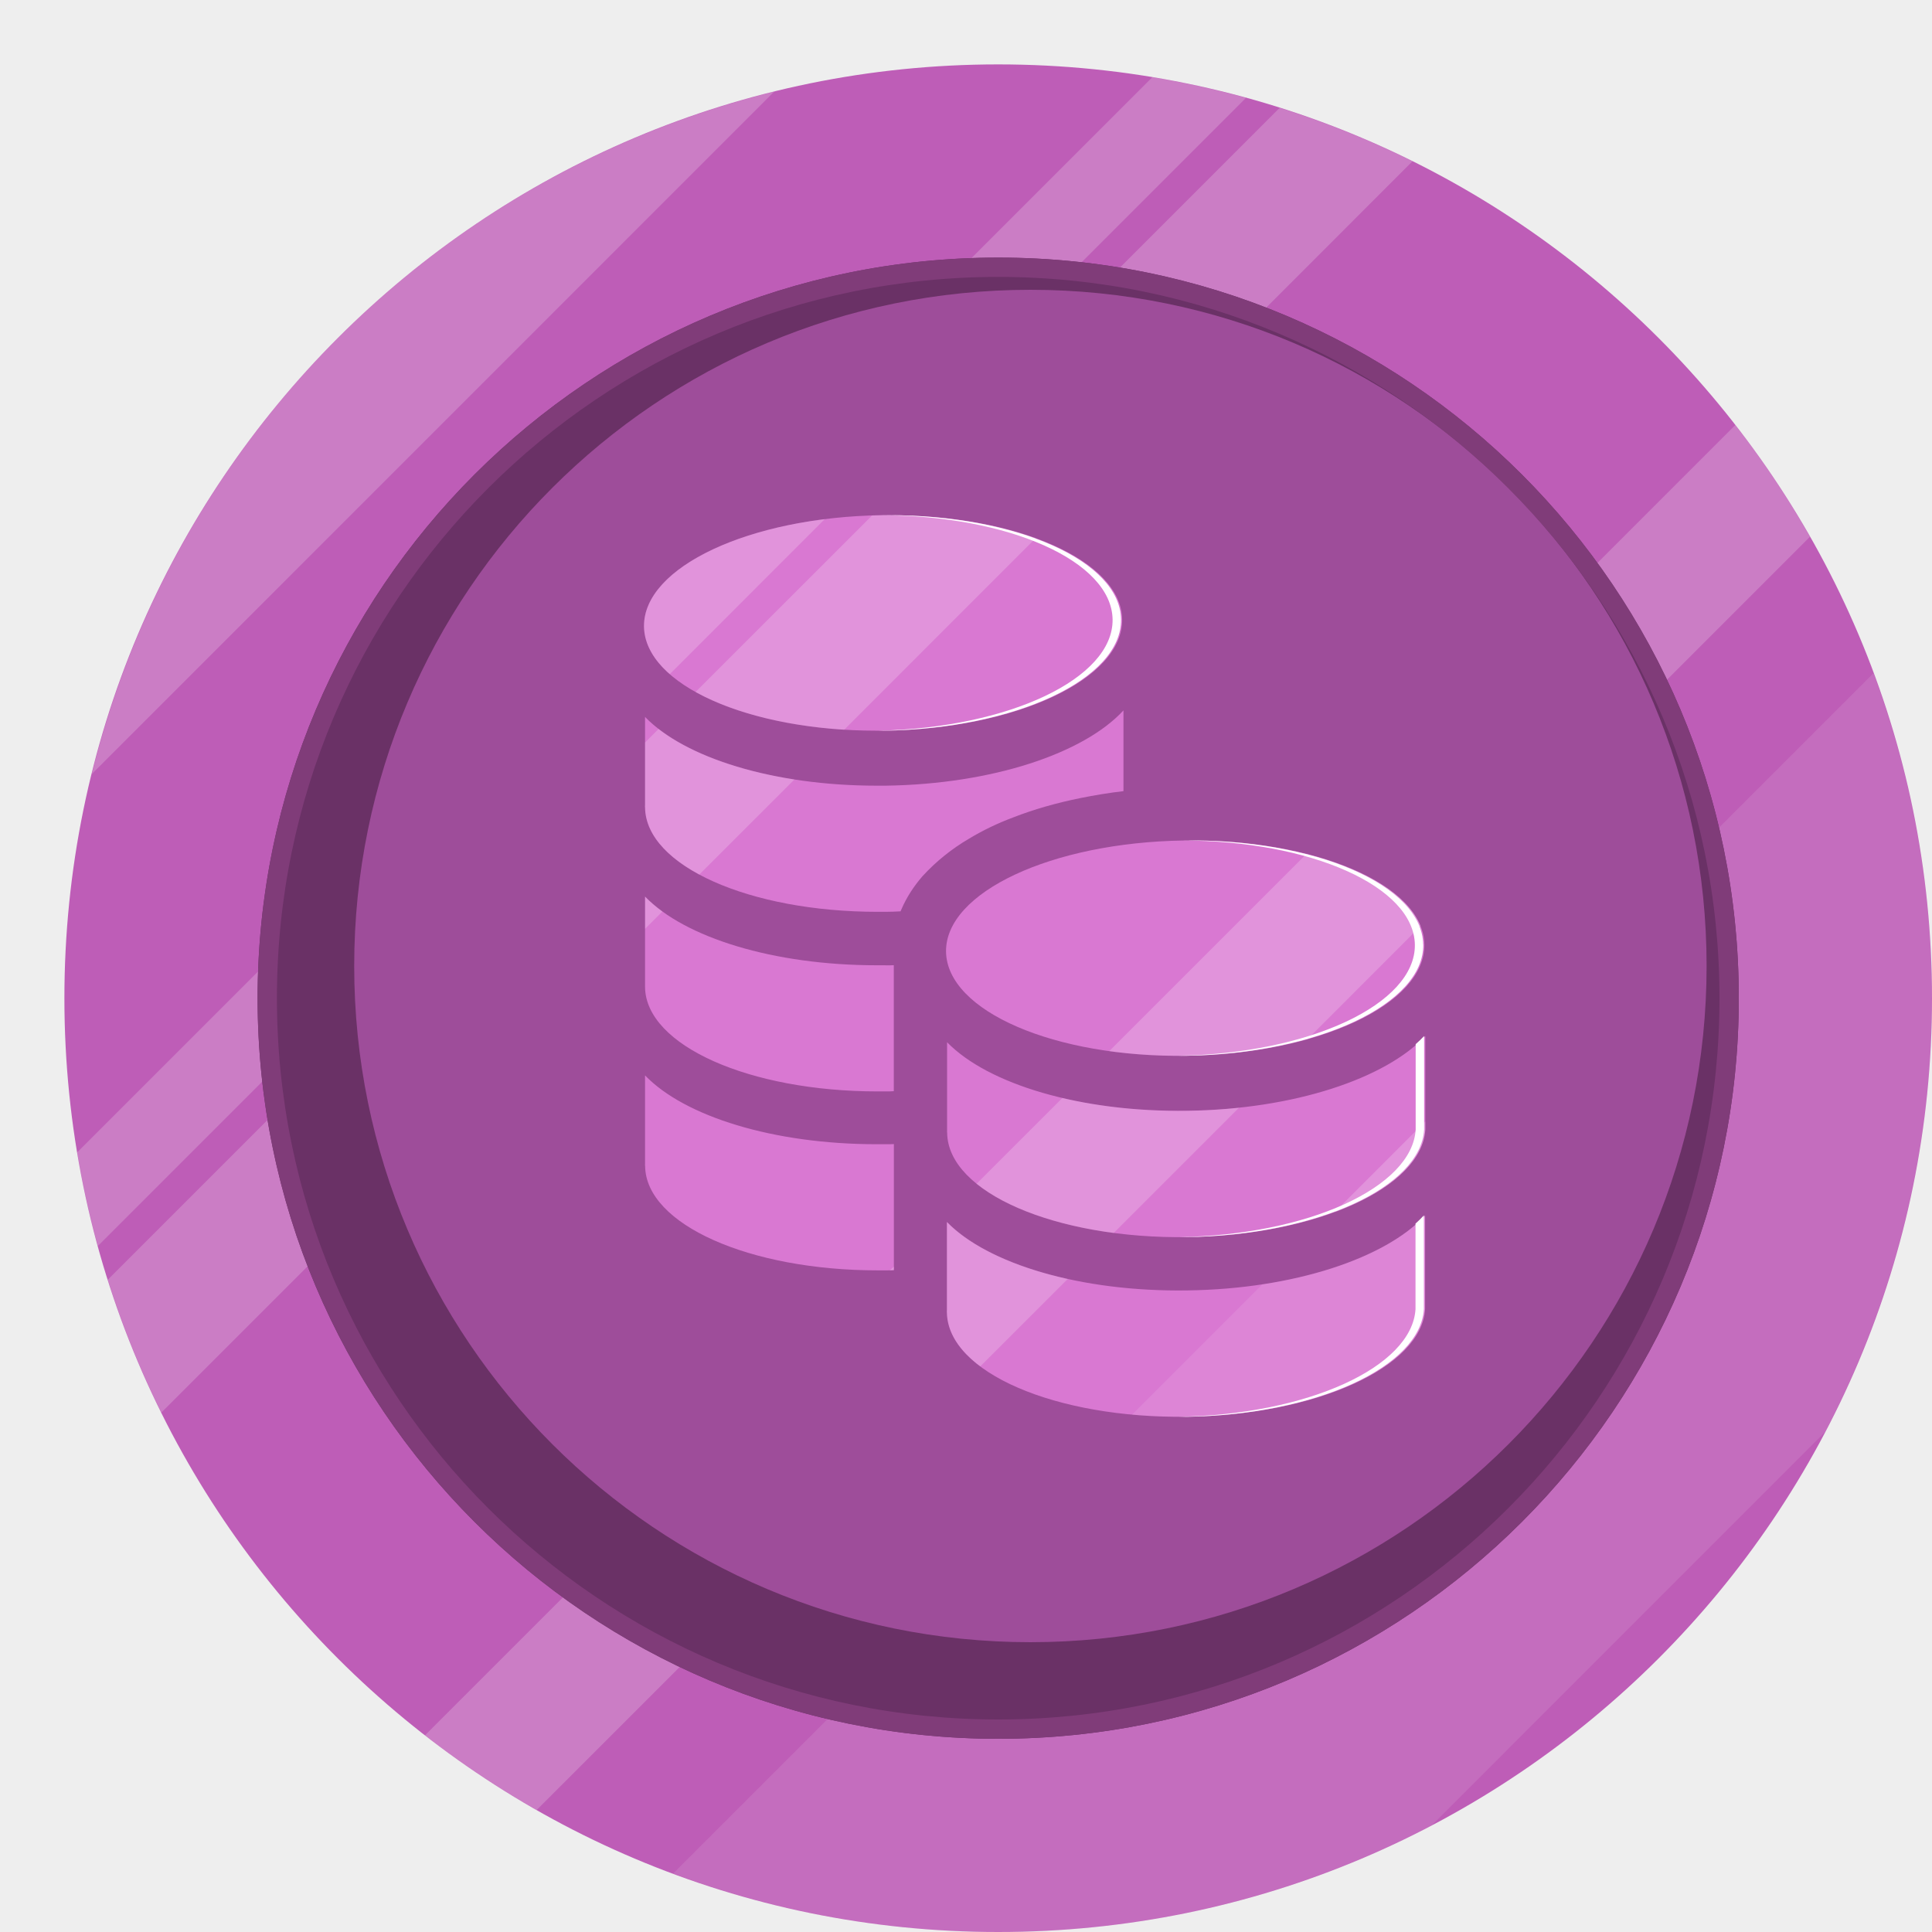
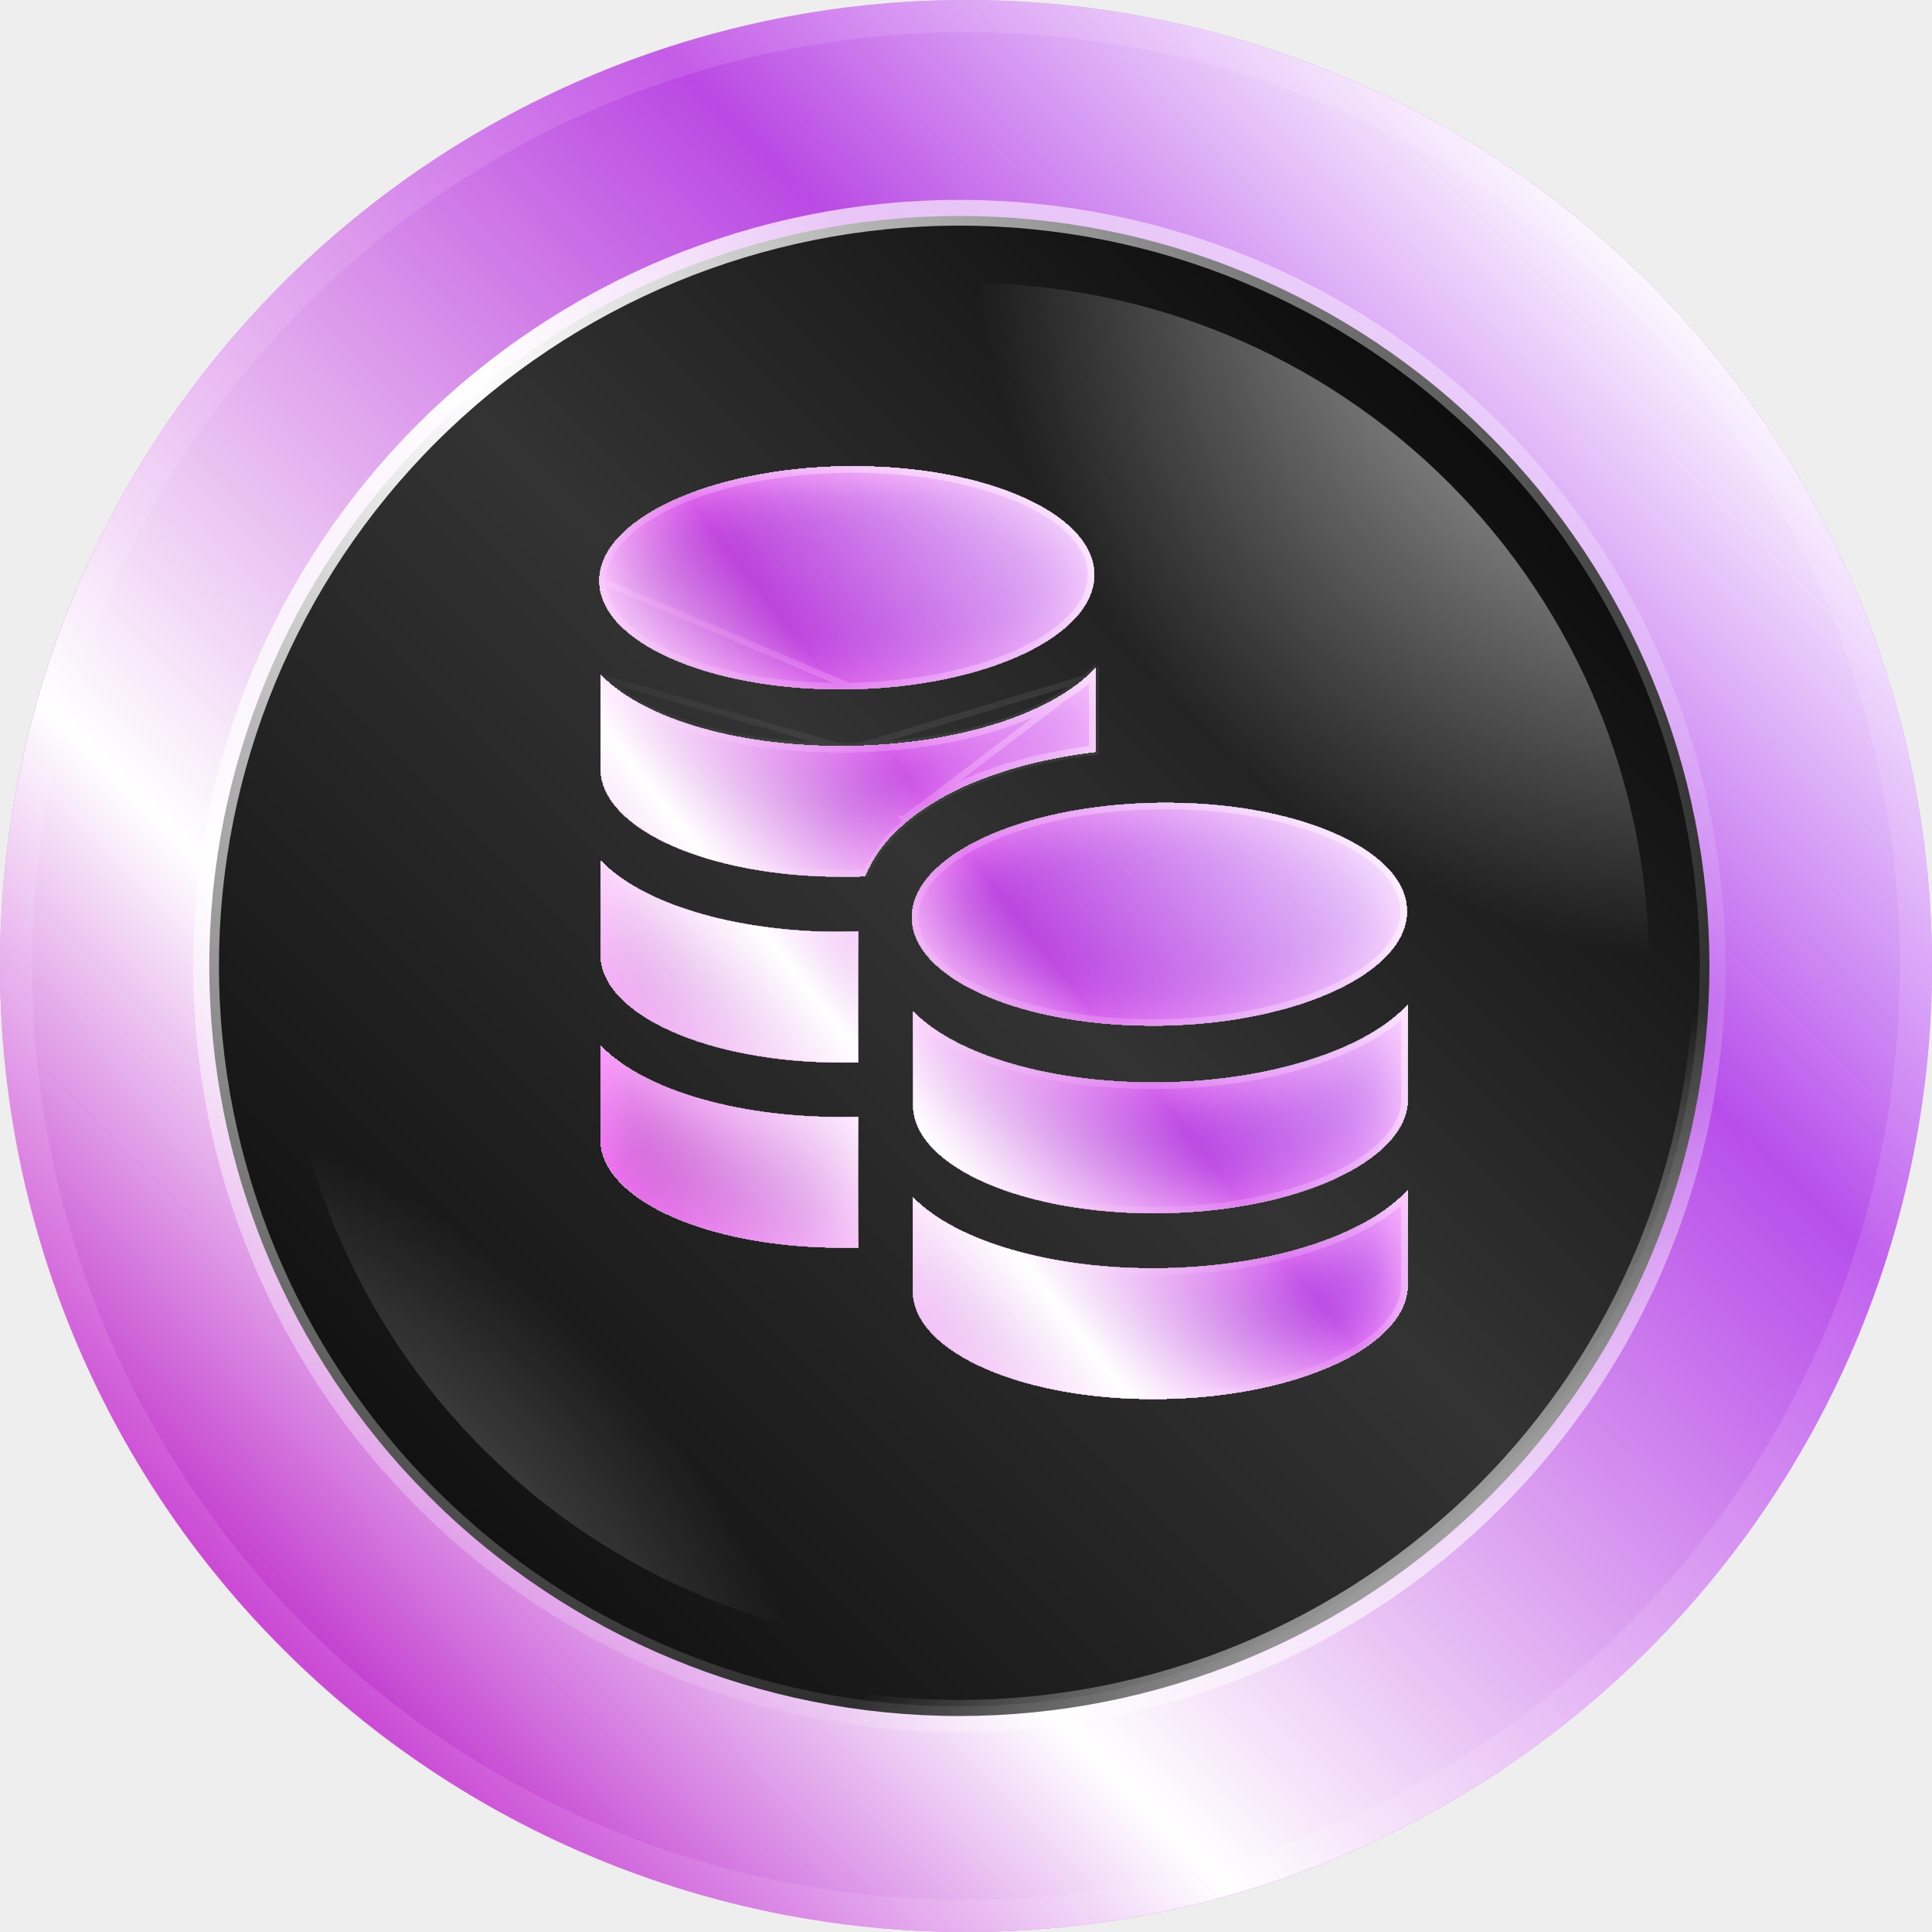
<svg xmlns="http://www.w3.org/2000/svg" width="24" height="24" viewBox="0 0 24 24" fill="none">
-   <path fill="#000" fill-opacity=".01" d="M0 0h24v24H0z" />
-   <path d="M.8 12.4a11.6 11.6 0 1 1 23.2 0 11.6 11.6 0 0 1-23.2 0z" fill="#BE5DB7" />
-   <path d="M15.478 1.216c-.382-.105-.77-.191-1.163-.257L.959 14.315c.066.393.151.78.257 1.163L15.478 1.216zM2.004 17.547a11.605 11.605 0 0 1-.665-1.65L15.896 1.34c.567.179 1.119.4 1.65.664L2.005 17.547zM6.667 22.484a11.598 11.598 0 0 1-1.388-.927L21.557 5.28c.343.441.653.905.927 1.388L6.667 22.484z" fill="#fff" fill-opacity=".2" />
-   <path d="M17.788 22.673a11.59 11.59 0 0 1-9.426.601L23.274 8.362a11.598 11.598 0 0 1-.602 9.426l-4.884 4.885z" fill="#fff" fill-opacity=".1" />
-   <path d="m1.139 9.617 8.477-8.478A11.6 11.6 0 0 0 1.14 9.617z" fill="#fff" fill-opacity=".2" />
-   <path d="M3.2 12.4a9.2 9.2 0 1 1 18.4 0 9.2 9.2 0 0 1-18.4 0z" fill="#6A3166" />
-   <path d="M4.4 12a8.4 8.4 0 1 1 16.8 0 8.4 8.4 0 0 1-16.8 0z" fill="#9E4D9A" />
-   <path d="M3.32 12.4a9.08 9.08 0 1 1 18.16 0 9.08 9.08 0 0 1-18.16 0z" stroke="#803C79" stroke-width=".24" />
-   <path d="M10.99 9.077h-.1c-1.593 0-2.88-.57-2.89-1.294-.01-.737 1.31-1.359 2.953-1.383h.1c1.593 0 2.876.57 2.887 1.294.01.74-1.31 1.359-2.95 1.383zM14.744 13.115c1.64-.024 2.962-.643 2.95-1.382-.01-.738-1.35-1.317-2.99-1.292-1.642.025-2.963.644-2.952 1.382.012.738 1.35 1.317 2.992 1.292zM17.706 15.095l-.003.003v-.003h.003zM17.703 15.098v1.164c-.043.719-1.343 1.313-2.95 1.337-1.64.025-2.98-.553-2.99-1.294-.002-.01-.001-.02 0-.03V15.18c.505.519 1.656.87 2.987.85 1.327-.018 2.46-.4 2.953-.93z" fill="#D978D2" />
-   <path d="M11.766 12.948c.505.518 1.655.87 2.987.85 1.326-.018 2.46-.402 2.953-.928v1.161c-.044.719-1.343 1.313-2.95 1.337-1.64.024-2.98-.554-2.99-1.294a.127.127 0 0 1-.001-.03v-1.096zM11.001 11.991h-.108c-1.286 0-2.388-.345-2.88-.853V12.264c.011.724 1.297 1.294 2.89 1.294h.1c.033 0 .068 0 .1-.003V11.99c-.034.002-.067.002-.102.002zM12.587 10.154c.256-.1.537-.18.834-.24.173-.035.352-.065.535-.086V8.825c-.491.533-1.626.916-2.955.935h-.108c-1.286 0-2.388-.346-2.88-.854v1.097a.13.13 0 0 0 0 .03c.011.724 1.297 1.294 2.89 1.294h.1c.063 0 .125-.003.184-.006l.009-.021c.067-.157.159-.295.264-.416a2.484 2.484 0 0 1 .58-.467c.171-.103.352-.19.547-.263zM8.014 13.36c.491.509 1.593.854 2.879.854h.108a1.204 1.204 0 0 0 .103-.002v1.566c-.033.003-.068.003-.1.003h-.1c-1.594 0-2.88-.57-2.89-1.294-.002-.01-.002-.022-.001-.032v-1.094z" fill="#D978D2" />
-   <path d="M10.914 9.077h.062c1.64-.024 2.96-.643 2.95-1.383-.011-.724-1.294-1.294-2.888-1.294H10.895h.038c1.594 0 2.877.57 2.888 1.295.01.733-1.287 1.347-2.907 1.382zM17.68 11.733c.011.739-1.31 1.357-2.951 1.382h-.103c1.64-.024 2.96-.643 2.95-1.38-.012-.724-1.295-1.293-2.889-1.294h.002c1.64-.025 2.98.554 2.99 1.292zM17.69 15.095l-.002.003v-.003h.003zM14.637 17.6h.101c1.608-.025 2.907-.62 2.95-1.338v-1.164a1.537 1.537 0 0 1-.104.102v1.063c-.044.718-1.341 1.312-2.947 1.337zM17.586 12.971c.038-.033.073-.067.105-.101v1.161c-.043.719-1.343 1.313-2.95 1.337h-.102c1.606-.024 2.904-.618 2.947-1.336v-1.06z" fill="#fff" />
-   <path d="m8.014 9.223.167-.168c.378.294.975.517 1.688.628l-1.182 1.181c-.417-.223-.669-.512-.673-.831a.13.13 0 0 1-.001-.03v-.78zM8.229 11.323l-.215.215v-.4c.062.064.134.126.215.185zM10.487 9.065c-.745-.046-1.397-.218-1.847-.469l2.194-2.193.119-.003h.1c.688 0 1.318.106 1.813.285l-2.379 2.38zM10.245 6.449 8.32 8.375c-.202-.177-.317-.378-.32-.592-.01-.628.947-1.172 2.245-1.334zM17.647 11.504l-1.405 1.406c-.439.123-.95.197-1.498.205a6.356 6.356 0 0 1-.965-.057l2.45-2.45c.731.184 1.262.508 1.418.896zM13.197 13.64c.463.109.993.167 1.556.159.219-.003.432-.016.638-.038l-1.556 1.556c-.73-.096-1.34-.318-1.704-.612l1.066-1.065zM11.056 15.78l.048-.047v.045a.749.749 0 0 1-.048.003zM16.579 15.058l1.127-1.127v.1c-.025.41-.46.78-1.127 1.027z" fill="#fff" fill-opacity=".2" />
-   <path d="m15.682 15.954-1.619 1.62c.222.02.453.029.69.025 1.607-.024 2.907-.618 2.95-1.337v-1.164l.003-.003h-.003v.003c-.373.401-1.11.717-2.02.856z" fill="#fff" fill-opacity=".1" />
-   <path d="m13.265 15.887-1.088 1.087c-.26-.194-.41-.422-.414-.669-.002-.01-.001-.02 0-.03V15.18c.302.31.836.561 1.502.708z" fill="#fff" fill-opacity=".2" />
+   <rect width="24" height="24" fill="black" fill-opacity="0.01" />
+   <path d="M0 12C0 8.817 1.264 5.765 3.515 3.515C5.765 1.264 8.817 0 12 0C15.182 0 18.235 1.264 20.485 3.515C22.735 5.765 24 8.817 24 12C24 13.576 23.689 15.136 23.086 16.592C22.483 18.048 21.599 19.371 20.485 20.485C19.371 21.6 18.048 22.483 16.592 23.087C15.136 23.69 13.576 24 12 24C8.817 24 5.765 22.736 3.515 20.485C1.264 18.235 0 15.183 0 12Z" fill="url(#paint0_linear_2731_74034)" />
+   <path d="M0.2 12C0.2 8.87 1.443 5.869 3.656 3.656C5.869 1.443 8.87 0.2 12 0.2C15.129 0.2 18.131 1.443 20.344 3.656C22.556 5.869 23.8 8.87 23.8 12C23.8 13.55 23.494 15.084 22.901 16.516C22.308 17.947 21.439 19.248 20.344 20.344C19.248 21.44 17.947 22.309 16.515 22.902C15.084 23.495 13.549 23.8 12 23.8C8.87 23.8 5.869 22.557 3.656 20.344C1.443 18.131 0.2 15.13 0.2 12Z" stroke="white" stroke-opacity="0.3" stroke-width="0.4" style="mix-blend-mode:soft-light" />
+   <g style="mix-blend-mode:hard-light">
+     <path d="M0 12C0 8.817 1.264 5.765 3.515 3.515C5.765 1.264 8.817 0 12 0C15.182 0 18.235 1.264 20.485 3.515C22.735 5.765 24 8.817 24 12C24 13.576 23.689 15.136 23.086 16.592C22.483 18.048 21.599 19.371 20.485 20.485C19.371 21.6 18.048 22.483 16.592 23.087C15.136 23.69 13.576 24 12 24C8.817 24 5.765 22.736 3.515 20.485C1.264 18.235 0 15.183 0 12Z" fill="url(#paint1_linear_2731_74034)" style="mix-blend-mode:overlay" />
+   </g>
+   <path d="M2.6 12C2.6 9.529 3.582 7.159 5.329 5.412C7.077 3.664 9.446 2.683 11.918 2.683C14.389 2.683 16.758 3.664 18.506 5.412C20.253 7.159 21.235 9.529 21.235 12C21.235 13.224 20.994 14.435 20.525 15.566C20.057 16.696 19.371 17.723 18.506 18.588C17.641 19.453 16.613 20.14 15.483 20.608C14.353 21.076 13.141 21.317 11.918 21.317C9.446 21.317 7.077 20.336 5.329 18.588C3.582 16.841 2.6 14.471 2.6 12Z" fill="url(#paint2_linear_2731_74034)" stroke="url(#paint3_linear_2731_74034)" stroke-width="0.4" />
+   <path d="M6 6C7.591 4.409 9.75 3.515 12 3.515C14.25 3.515 16.409 4.409 18 6C19.591 7.591 20.485 9.75 20.485 12C20.485 14.25 19.591 16.409 18 18C17.212 18.788 16.276 19.413 15.247 19.839C14.218 20.265 13.114 20.485 12 20.485C10.886 20.485 9.782 20.265 8.753 19.839C7.723 19.413 6.788 18.788 6 18C4.409 16.409 3.515 14.25 3.515 12C3.515 9.75 4.409 7.591 6 6Z" fill="url(#paint4_radial_2731_74034)" />
+   <path d="M18 18C16.409 19.591 14.25 20.485 12 20.485C9.75 20.485 7.591 19.591 6 18C4.409 16.409 3.515 14.25 3.515 12C3.515 9.75 4.409 7.591 6 6C6.788 5.212 7.723 4.587 8.753 4.161C9.782 3.734 10.886 3.515 12 3.515C13.114 3.515 14.218 3.734 15.247 4.161C16.276 4.587 17.212 5.212 18 6C19.591 7.591 20.485 9.75 20.485 12C20.485 14.25 19.591 16.409 18 18Z" fill="url(#paint5_radial_2731_74034)" />
+   <path d="M2.56 12C2.56 9.518 3.546 7.138 5.301 5.383C7.056 3.629 9.436 2.643 11.918 2.643C14.399 2.643 16.779 3.629 18.534 5.383C20.289 7.138 21.275 9.518 21.275 12C21.275 13.229 21.033 14.445 20.562 15.581C20.092 16.716 19.403 17.748 18.534 18.616C17.665 19.485 16.634 20.175 15.498 20.645C14.363 21.115 13.146 21.357 11.918 21.357C9.436 21.357 7.056 20.371 5.301 18.616C3.546 16.862 2.56 14.482 2.56 12Z" stroke="url(#paint6_radial_2731_74034)" stroke-width="0.32" />
+   <g filter="url(#filter0_i_2731_74034)">
+     <path d="M10.541 8.562H10.437C8.789 8.562 7.459 7.973 7.447 7.224C7.436 6.461 8.803 5.818 10.502 5.793H10.605C12.254 5.793 13.581 6.383 13.592 7.132C13.603 7.897 12.237 8.537 10.541 8.562Z" fill="url(#paint7_linear_2731_74034)" />
+     <path d="M14.423 12.74C16.121 12.714 17.488 12.074 17.476 11.31C17.465 10.547 16.079 9.948 14.382 9.974C12.684 9.999 11.318 10.639 11.329 11.403C11.341 12.167 12.726 12.765 14.423 12.74Z" fill="url(#paint8_linear_2731_74034)" />
+     <path d="M17.487 14.788L17.485 14.791V14.788H17.487Z" fill="url(#paint9_linear_2731_74034)" />
+     <path d="M17.485 14.791V15.995C17.44 16.739 16.096 17.353 14.433 17.378C12.737 17.404 11.351 16.806 11.34 16.04C11.338 16.029 11.339 16.019 11.339 16.009C11.339 16.004 11.34 15.998 11.34 15.992V14.875C11.862 15.411 13.053 15.775 14.43 15.755C15.803 15.736 16.975 15.34 17.485 14.791Z" fill="url(#paint10_linear_2731_74034)" />
+     <path d="M11.343 12.567C11.865 13.103 13.056 13.466 14.433 13.447C15.805 13.427 16.979 13.031 17.487 12.486V13.687C17.443 14.431 16.099 15.045 14.436 15.07C12.74 15.096 11.354 14.498 11.343 13.732C11.341 13.721 11.341 13.711 11.342 13.701C11.342 13.696 11.343 13.69 11.343 13.684V12.567Z" fill="url(#paint11_linear_2731_74034)" />
+     <path d="M10.552 11.577H10.44C9.11 11.577 7.97 11.22 7.461 10.694V11.812C7.461 11.818 7.461 11.823 7.461 11.828C7.46 11.838 7.459 11.848 7.461 11.86C7.472 12.608 8.803 13.198 10.451 13.198H10.555C10.588 13.198 10.624 13.198 10.658 13.195V11.574C10.622 11.577 10.588 11.577 10.552 11.577Z" fill="url(#paint12_linear_2731_74034)" />
+     <path d="M12.192 9.677C12.457 9.574 12.748 9.49 13.056 9.428C13.234 9.392 13.419 9.361 13.609 9.339V8.302C13.1 8.853 11.927 9.249 10.552 9.269H10.44C9.11 9.269 7.97 8.911 7.461 8.386V9.504C7.461 9.509 7.461 9.515 7.461 9.52C7.46 9.53 7.459 9.54 7.461 9.551C7.472 10.3 8.803 10.89 10.451 10.89H10.555C10.619 10.89 10.683 10.887 10.745 10.884C10.747 10.876 10.75 10.867 10.753 10.862C10.823 10.7 10.918 10.557 11.027 10.431C11.1 10.348 11.181 10.272 11.264 10.202C11.376 10.107 11.499 10.023 11.628 9.948C11.804 9.842 11.991 9.752 12.192 9.677Z" fill="url(#paint13_linear_2731_74034)" />
+     <path d="M7.461 12.994C7.97 13.519 9.11 13.877 10.44 13.877H10.552C10.568 13.877 10.585 13.876 10.603 13.876C10.621 13.875 10.639 13.874 10.658 13.874V15.495C10.624 15.498 10.588 15.498 10.555 15.498H10.451C8.803 15.498 7.472 14.908 7.461 14.159C7.459 14.148 7.46 14.136 7.461 14.126C7.461 14.121 7.461 14.116 7.461 14.112V12.994Z" fill="url(#paint14_linear_2731_74034)" />
+   </g>
+   <path d="M10.552 9.309V9.309H10.44C9.772 9.309 9.15 9.219 8.631 9.063C8.156 8.92 7.764 8.72 7.501 8.48V9.504C7.501 9.511 7.501 9.517 7.501 9.522L7.501 9.522C7.5 9.533 7.5 9.539 7.501 9.545L7.502 9.551L7.501 9.551C7.506 9.9 7.821 10.225 8.358 10.465C8.892 10.703 9.631 10.85 10.451 10.85H10.555C10.609 10.85 10.663 10.848 10.716 10.845C10.716 10.845 10.717 10.845 10.717 10.845C10.717 10.845 10.717 10.844 10.717 10.844L10.72 10.845C10.727 10.845 10.735 10.845 10.743 10.844L10.743 10.857L10.753 10.862M10.552 9.309L7.501 8.426C8.028 8.929 9.144 9.269 10.44 9.269H10.552C11.892 9.25 13.04 8.873 13.569 8.344V8.4M10.552 9.309L10.552 9.309C11.243 9.299 11.884 9.195 12.417 9.023C12.905 8.866 13.305 8.651 13.569 8.4M10.552 9.309L13.569 8.4M10.753 10.862L10.743 10.858L10.745 10.884C10.747 10.876 10.75 10.867 10.753 10.862ZM10.753 10.862C10.823 10.7 10.918 10.557 11.027 10.431C11.1 10.348 11.181 10.272 11.264 10.202M11.264 10.202C11.376 10.107 11.499 10.023 11.628 9.948C11.804 9.842 11.991 9.752 12.192 9.677C12.457 9.574 12.748 9.49 13.056 9.428C13.234 9.392 13.419 9.361 13.609 9.339V8.36C13.596 8.373 13.582 8.387 13.569 8.4M11.264 10.202L11.239 10.172C11.239 10.172 11.239 10.172 11.239 10.172M11.264 10.202L11.238 10.172C11.239 10.172 11.239 10.172 11.239 10.172M13.569 8.4V9.303C13.39 9.325 13.216 9.355 13.048 9.389L13.056 9.428L13.048 9.389C12.738 9.451 12.445 9.535 12.178 9.64C11.975 9.716 11.785 9.806 11.607 9.914M13.569 8.4L11.239 10.172M11.607 9.914C11.607 9.914 11.607 9.914 11.607 9.914L11.628 9.948L11.607 9.914C11.607 9.914 11.607 9.914 11.607 9.914ZM11.607 9.914C11.477 9.99 11.352 10.075 11.239 10.172M10.54 8.522H10.437C9.617 8.522 8.878 8.376 8.345 8.137C7.807 7.898 7.493 7.573 7.487 7.223L10.54 8.522ZM10.54 8.522C11.384 8.51 12.144 8.344 12.69 8.088C13.239 7.831 13.557 7.49 13.552 7.132C13.547 6.783 13.233 6.458 12.696 6.218C12.163 5.98 11.425 5.833 10.605 5.833H10.502C9.657 5.846 8.896 6.012 8.35 6.268C7.8 6.526 7.482 6.867 7.487 7.223L10.54 8.522ZM17.445 14.888V15.994C17.423 16.341 17.095 16.672 16.549 16.92C16.006 17.167 15.26 17.326 14.433 17.338C13.589 17.351 12.824 17.209 12.271 16.969C11.713 16.728 11.385 16.397 11.38 16.039L11.38 16.039L11.379 16.034C11.378 16.027 11.379 16.022 11.379 16.011L11.379 16.011C11.38 16.006 11.38 15.999 11.38 15.992V14.969C11.651 15.214 12.059 15.418 12.553 15.562C13.093 15.719 13.739 15.805 14.431 15.795C15.121 15.785 15.761 15.681 16.293 15.51C16.78 15.353 17.18 15.139 17.445 14.888ZM11.383 13.684V12.661C11.653 12.906 12.061 13.11 12.556 13.254C13.095 13.411 13.741 13.497 14.434 13.487C15.123 13.477 15.764 13.373 16.296 13.201C16.784 13.045 17.183 12.832 17.447 12.583V13.686C17.426 14.034 17.098 14.364 16.552 14.612C16.008 14.859 15.262 15.018 14.435 15.03C13.592 15.043 12.827 14.9 12.273 14.661C11.716 14.42 11.388 14.089 11.383 13.731L11.383 13.731L11.382 13.725C11.381 13.719 11.381 13.714 11.382 13.703L11.382 13.703C11.382 13.698 11.383 13.691 11.383 13.684ZM7.501 11.859L7.502 11.859L7.501 11.853C7.5 11.847 7.5 11.841 7.501 11.831L7.501 11.83C7.501 11.825 7.501 11.819 7.501 11.812V10.789C7.764 11.028 8.156 11.228 8.631 11.371C9.15 11.527 9.772 11.617 10.44 11.617H10.552H10.553C10.574 11.617 10.596 11.617 10.618 11.617V13.157C10.597 13.158 10.576 13.158 10.555 13.158H10.451C9.631 13.158 8.892 13.011 8.358 12.773C7.821 12.533 7.506 12.208 7.501 11.859ZM7.501 14.159L7.502 14.159L7.501 14.153C7.5 14.146 7.5 14.139 7.501 14.128L7.501 14.128C7.501 14.123 7.501 14.117 7.501 14.112V13.088C7.764 13.328 8.156 13.528 8.631 13.671C9.15 13.827 9.772 13.917 10.44 13.917H10.552C10.569 13.917 10.587 13.916 10.604 13.916L10.604 13.916C10.609 13.915 10.614 13.915 10.618 13.915V15.457C10.597 15.458 10.576 15.458 10.555 15.458H10.451C9.631 15.458 8.892 15.311 8.358 15.073C7.821 14.833 7.506 14.508 7.501 14.159ZM17.436 11.311C17.441 11.667 17.123 12.008 16.574 12.266C16.027 12.521 15.267 12.687 14.423 12.7C13.578 12.713 12.814 12.57 12.26 12.331C11.703 12.09 11.374 11.759 11.369 11.402C11.364 11.046 11.682 10.705 12.232 10.448C12.778 10.192 13.538 10.026 14.382 10.014C15.227 10.001 15.992 10.143 16.545 10.383C17.103 10.624 17.431 10.955 17.436 11.311Z" stroke="url(#paint15_linear_2731_74034)" stroke-width="0.08" style="mix-blend-mode:overlay" />
+   <g style="mix-blend-mode:hard-light">
+     <path d="M10.541 8.562H10.437C8.789 8.562 7.459 7.973 7.447 7.224C7.436 6.461 8.803 5.818 10.502 5.793H10.605C12.254 5.793 13.581 6.383 13.592 7.132C13.603 7.897 12.237 8.537 10.541 8.562Z" fill="url(#paint16_linear_2731_74034)" style="mix-blend-mode:overlay" />
+     <path d="M14.423 12.74C16.121 12.714 17.488 12.074 17.476 11.31C17.465 10.547 16.079 9.948 14.382 9.974C12.684 9.999 11.318 10.639 11.329 11.403C11.341 12.167 12.726 12.765 14.423 12.74Z" fill="url(#paint17_linear_2731_74034)" style="mix-blend-mode:overlay" />
+     <path d="M17.487 14.788L17.485 14.791V14.788H17.487Z" fill="url(#paint18_linear_2731_74034)" style="mix-blend-mode:overlay" />
+     <path d="M17.485 14.791V15.995C17.44 16.739 16.096 17.353 14.433 17.378C12.737 17.404 11.351 16.806 11.34 16.04C11.338 16.029 11.339 16.019 11.339 16.009C11.339 16.004 11.34 15.998 11.34 15.992V14.875C11.862 15.411 13.053 15.775 14.43 15.755C15.803 15.736 16.975 15.34 17.485 14.791Z" fill="url(#paint19_linear_2731_74034)" style="mix-blend-mode:overlay" />
+     <path d="M11.343 12.567C11.865 13.103 13.056 13.466 14.433 13.447C15.805 13.427 16.979 13.031 17.487 12.486V13.687C17.443 14.431 16.099 15.045 14.436 15.07C12.74 15.096 11.354 14.498 11.343 13.732C11.341 13.721 11.341 13.711 11.342 13.701C11.342 13.696 11.343 13.69 11.343 13.684V12.567Z" fill="url(#paint20_linear_2731_74034)" style="mix-blend-mode:overlay" />
+     <path d="M10.552 11.577H10.44C9.11 11.577 7.97 11.22 7.461 10.694V11.812C7.461 11.818 7.461 11.823 7.461 11.828C7.46 11.838 7.459 11.848 7.461 11.86C7.472 12.608 8.803 13.198 10.451 13.198H10.555C10.588 13.198 10.624 13.198 10.658 13.195V11.574C10.622 11.577 10.588 11.577 10.552 11.577Z" fill="url(#paint21_linear_2731_74034)" style="mix-blend-mode:overlay" />
+     <path d="M12.192 9.677C12.457 9.574 12.748 9.49 13.056 9.428C13.234 9.392 13.419 9.361 13.609 9.339V8.302C13.1 8.853 11.927 9.249 10.552 9.269H10.44C9.11 9.269 7.97 8.911 7.461 8.386V9.504C7.461 9.509 7.461 9.515 7.461 9.52C7.46 9.53 7.459 9.54 7.461 9.551C7.472 10.3 8.803 10.89 10.451 10.89H10.555C10.619 10.89 10.683 10.887 10.745 10.884C10.747 10.876 10.75 10.867 10.753 10.862C10.823 10.7 10.918 10.557 11.027 10.431C11.1 10.348 11.181 10.272 11.264 10.202C11.376 10.107 11.499 10.023 11.628 9.948C11.804 9.842 11.991 9.752 12.192 9.677Z" fill="url(#paint22_linear_2731_74034)" style="mix-blend-mode:overlay" />
+     <path d="M7.461 12.994C7.97 13.519 9.11 13.877 10.44 13.877H10.552C10.568 13.877 10.585 13.876 10.603 13.876C10.621 13.875 10.639 13.874 10.658 13.874V15.495C10.624 15.498 10.588 15.498 10.555 15.498H10.451C8.803 15.498 7.472 14.908 7.461 14.159C7.459 14.148 7.46 14.136 7.461 14.126C7.461 14.121 7.461 14.116 7.461 14.112V12.994Z" fill="url(#paint23_linear_2731_74034)" style="mix-blend-mode:overlay" />
+   </g>
+   <defs>
+     <filter id="filter0_i_2731_74034" x="7.447" y="5.793" width="10.041" height="11.586" filterUnits="userSpaceOnUse" color-interpolation-filters="sRGB">
+       <feFlood flood-opacity="0" result="BackgroundImageFix" />
+       <feBlend mode="normal" in="SourceGraphic" in2="BackgroundImageFix" result="shape" />
+       <feColorMatrix in="SourceAlpha" type="matrix" values="0 0 0 0 0 0 0 0 0 0 0 0 0 0 0 0 0 0 127 0" result="hardAlpha" />
+       <feOffset />
+       <feGaussianBlur stdDeviation="0.4" />
+       <feComposite in2="hardAlpha" operator="arithmetic" k2="-1" k3="1" />
+       <feColorMatrix type="matrix" values="0 0 0 0 1 0 0 0 0 1 0 0 0 0 1 0 0 0 1 0" />
+       <feBlend mode="overlay" in2="shape" result="effect1_innerShadow_2731_74034" />
+     </filter>
+     <linearGradient id="paint0_linear_2731_74034" x1="1.608" y1="18" x2="22.392" y2="6" gradientUnits="userSpaceOnUse">
+       <stop stop-color="#C238CC" />
+       <stop offset="1" stop-color="#B554F2" />
+     </linearGradient>
+     <linearGradient id="paint1_linear_2731_74034" x1="3.602" y1="20.398" x2="20.784" y2="3.216" gradientUnits="userSpaceOnUse">
+       <stop stop-color="white" stop-opacity="0" />
+       <stop offset="0.25" stop-color="white" />
+       <stop offset="0.71" stop-color="white" stop-opacity="0" />
+       <stop offset="1" stop-color="white" />
+     </linearGradient>
+     <linearGradient id="paint2_linear_2731_74034" x1="5.252" y1="18.665" x2="18.887" y2="5.03" gradientUnits="userSpaceOnUse">
+       <stop stop-color="#111111" />
+       <stop offset="0.52" stop-color="#333333" />
+       <stop offset="1" stop-color="#0B0B0C" />
+     </linearGradient>
+     <linearGradient id="paint3_linear_2731_74034" x1="19.518" y1="21.2" x2="15.918" y2="16.8" gradientUnits="userSpaceOnUse">
+       <stop stop-color="white" />
+       <stop offset="1" stop-color="white" stop-opacity="0" />
+     </linearGradient>
+     <radialGradient id="paint4_radial_2731_74034" cx="0" cy="0" r="1" gradientUnits="userSpaceOnUse" gradientTransform="translate(22.1997 1.80031) rotate(135) scale(10.2247 10.2248)">
+       <stop stop-color="white" />
+       <stop offset="1" stop-color="white" stop-opacity="0" />
+     </radialGradient>
+     <radialGradient id="paint5_radial_2731_74034" cx="0" cy="0" r="1" gradientUnits="userSpaceOnUse" gradientTransform="translate(-1.19992 25.1999) rotate(-45) scale(12.0677 12.0678)">
+       <stop stop-color="white" />
+       <stop offset="1" stop-color="white" stop-opacity="0" />
+     </radialGradient>
+     <radialGradient id="paint6_radial_2731_74034" cx="0" cy="0" r="1" gradientUnits="userSpaceOnUse" gradientTransform="translate(5.91758 4.79995) rotate(47.5638) scale(18.9694 18.9692)">
+       <stop stop-color="white" />
+       <stop offset="0.275" stop-color="white" stop-opacity="0.662" />
+       <stop offset="1" stop-color="white" stop-opacity="0" />
+     </radialGradient>
+     <linearGradient id="paint7_linear_2731_74034" x1="8.12" y1="14.483" x2="17.392" y2="9.844" gradientUnits="userSpaceOnUse">
+       <stop stop-color="#C238CC" />
+       <stop offset="1" stop-color="#B554F2" />
+     </linearGradient>
+     <linearGradient id="paint8_linear_2731_74034" x1="8.12" y1="14.483" x2="17.392" y2="9.844" gradientUnits="userSpaceOnUse">
+       <stop stop-color="#C238CC" />
+       <stop offset="1" stop-color="#B554F2" />
+     </linearGradient>
+     <linearGradient id="paint9_linear_2731_74034" x1="8.12" y1="14.483" x2="17.392" y2="9.844" gradientUnits="userSpaceOnUse">
+       <stop stop-color="#C238CC" />
+       <stop offset="1" stop-color="#B554F2" />
+     </linearGradient>
+     <linearGradient id="paint10_linear_2731_74034" x1="8.12" y1="14.483" x2="17.392" y2="9.844" gradientUnits="userSpaceOnUse">
+       <stop stop-color="#C238CC" />
+       <stop offset="1" stop-color="#B554F2" />
+     </linearGradient>
+     <linearGradient id="paint11_linear_2731_74034" x1="8.12" y1="14.483" x2="17.392" y2="9.844" gradientUnits="userSpaceOnUse">
+       <stop stop-color="#C238CC" />
+       <stop offset="1" stop-color="#B554F2" />
+     </linearGradient>
+     <linearGradient id="paint12_linear_2731_74034" x1="8.12" y1="14.483" x2="17.392" y2="9.844" gradientUnits="userSpaceOnUse">
+       <stop stop-color="#C238CC" />
+       <stop offset="1" stop-color="#B554F2" />
+     </linearGradient>
+     <linearGradient id="paint13_linear_2731_74034" x1="8.12" y1="14.483" x2="17.392" y2="9.844" gradientUnits="userSpaceOnUse">
+       <stop stop-color="#C238CC" />
+       <stop offset="1" stop-color="#B554F2" />
+     </linearGradient>
+     <linearGradient id="paint14_linear_2731_74034" x1="8.12" y1="14.483" x2="17.392" y2="9.844" gradientUnits="userSpaceOnUse">
+       <stop stop-color="#C238CC" />
+       <stop offset="1" stop-color="#B554F2" />
+     </linearGradient>
+     <linearGradient id="paint15_linear_2731_74034" x1="8.399" y1="16.4" x2="21.008" y2="3.812" gradientUnits="userSpaceOnUse">
+       <stop offset="0.154" stop-color="white" stop-opacity="0" />
+       <stop offset="1" stop-color="white" />
+     </linearGradient>
+     <linearGradient id="paint16_linear_2731_74034" x1="8.399" y1="16.4" x2="17.868" y2="8.961" gradientUnits="userSpaceOnUse">
+       <stop stop-color="white" stop-opacity="0" />
+       <stop offset="0.318" stop-color="white" />
+       <stop offset="0.534" stop-color="white" stop-opacity="0" />
+       <stop offset="1" stop-color="white" />
+     </linearGradient>
+     <linearGradient id="paint17_linear_2731_74034" x1="8.399" y1="16.4" x2="17.868" y2="8.961" gradientUnits="userSpaceOnUse">
+       <stop stop-color="white" stop-opacity="0" />
+       <stop offset="0.318" stop-color="white" />
+       <stop offset="0.534" stop-color="white" stop-opacity="0" />
+       <stop offset="1" stop-color="white" />
+     </linearGradient>
+     <linearGradient id="paint18_linear_2731_74034" x1="8.399" y1="16.4" x2="17.868" y2="8.961" gradientUnits="userSpaceOnUse">
+       <stop stop-color="white" stop-opacity="0" />
+       <stop offset="0.318" stop-color="white" />
+       <stop offset="0.534" stop-color="white" stop-opacity="0" />
+       <stop offset="1" stop-color="white" />
+     </linearGradient>
+     <linearGradient id="paint19_linear_2731_74034" x1="8.399" y1="16.4" x2="17.868" y2="8.961" gradientUnits="userSpaceOnUse">
+       <stop stop-color="white" stop-opacity="0" />
+       <stop offset="0.318" stop-color="white" />
+       <stop offset="0.534" stop-color="white" stop-opacity="0" />
+       <stop offset="1" stop-color="white" />
+     </linearGradient>
+     <linearGradient id="paint20_linear_2731_74034" x1="8.399" y1="16.4" x2="17.868" y2="8.961" gradientUnits="userSpaceOnUse">
+       <stop stop-color="white" stop-opacity="0" />
+       <stop offset="0.318" stop-color="white" />
+       <stop offset="0.534" stop-color="white" stop-opacity="0" />
+       <stop offset="1" stop-color="white" />
+     </linearGradient>
+     <linearGradient id="paint21_linear_2731_74034" x1="8.399" y1="16.4" x2="17.868" y2="8.961" gradientUnits="userSpaceOnUse">
+       <stop stop-color="white" stop-opacity="0" />
+       <stop offset="0.318" stop-color="white" />
+       <stop offset="0.534" stop-color="white" stop-opacity="0" />
+       <stop offset="1" stop-color="white" />
+     </linearGradient>
+     <linearGradient id="paint22_linear_2731_74034" x1="8.399" y1="16.4" x2="17.868" y2="8.961" gradientUnits="userSpaceOnUse">
+       <stop stop-color="white" stop-opacity="0" />
+       <stop offset="0.318" stop-color="white" />
+       <stop offset="0.534" stop-color="white" stop-opacity="0" />
+       <stop offset="1" stop-color="white" />
+     </linearGradient>
+     <linearGradient id="paint23_linear_2731_74034" x1="8.399" y1="16.4" x2="17.868" y2="8.961" gradientUnits="userSpaceOnUse">
+       <stop stop-color="white" stop-opacity="0" />
+       <stop offset="0.318" stop-color="white" />
+       <stop offset="0.534" stop-color="white" stop-opacity="0" />
+       <stop offset="1" stop-color="white" />
+     </linearGradient>
+   </defs>
</svg>
